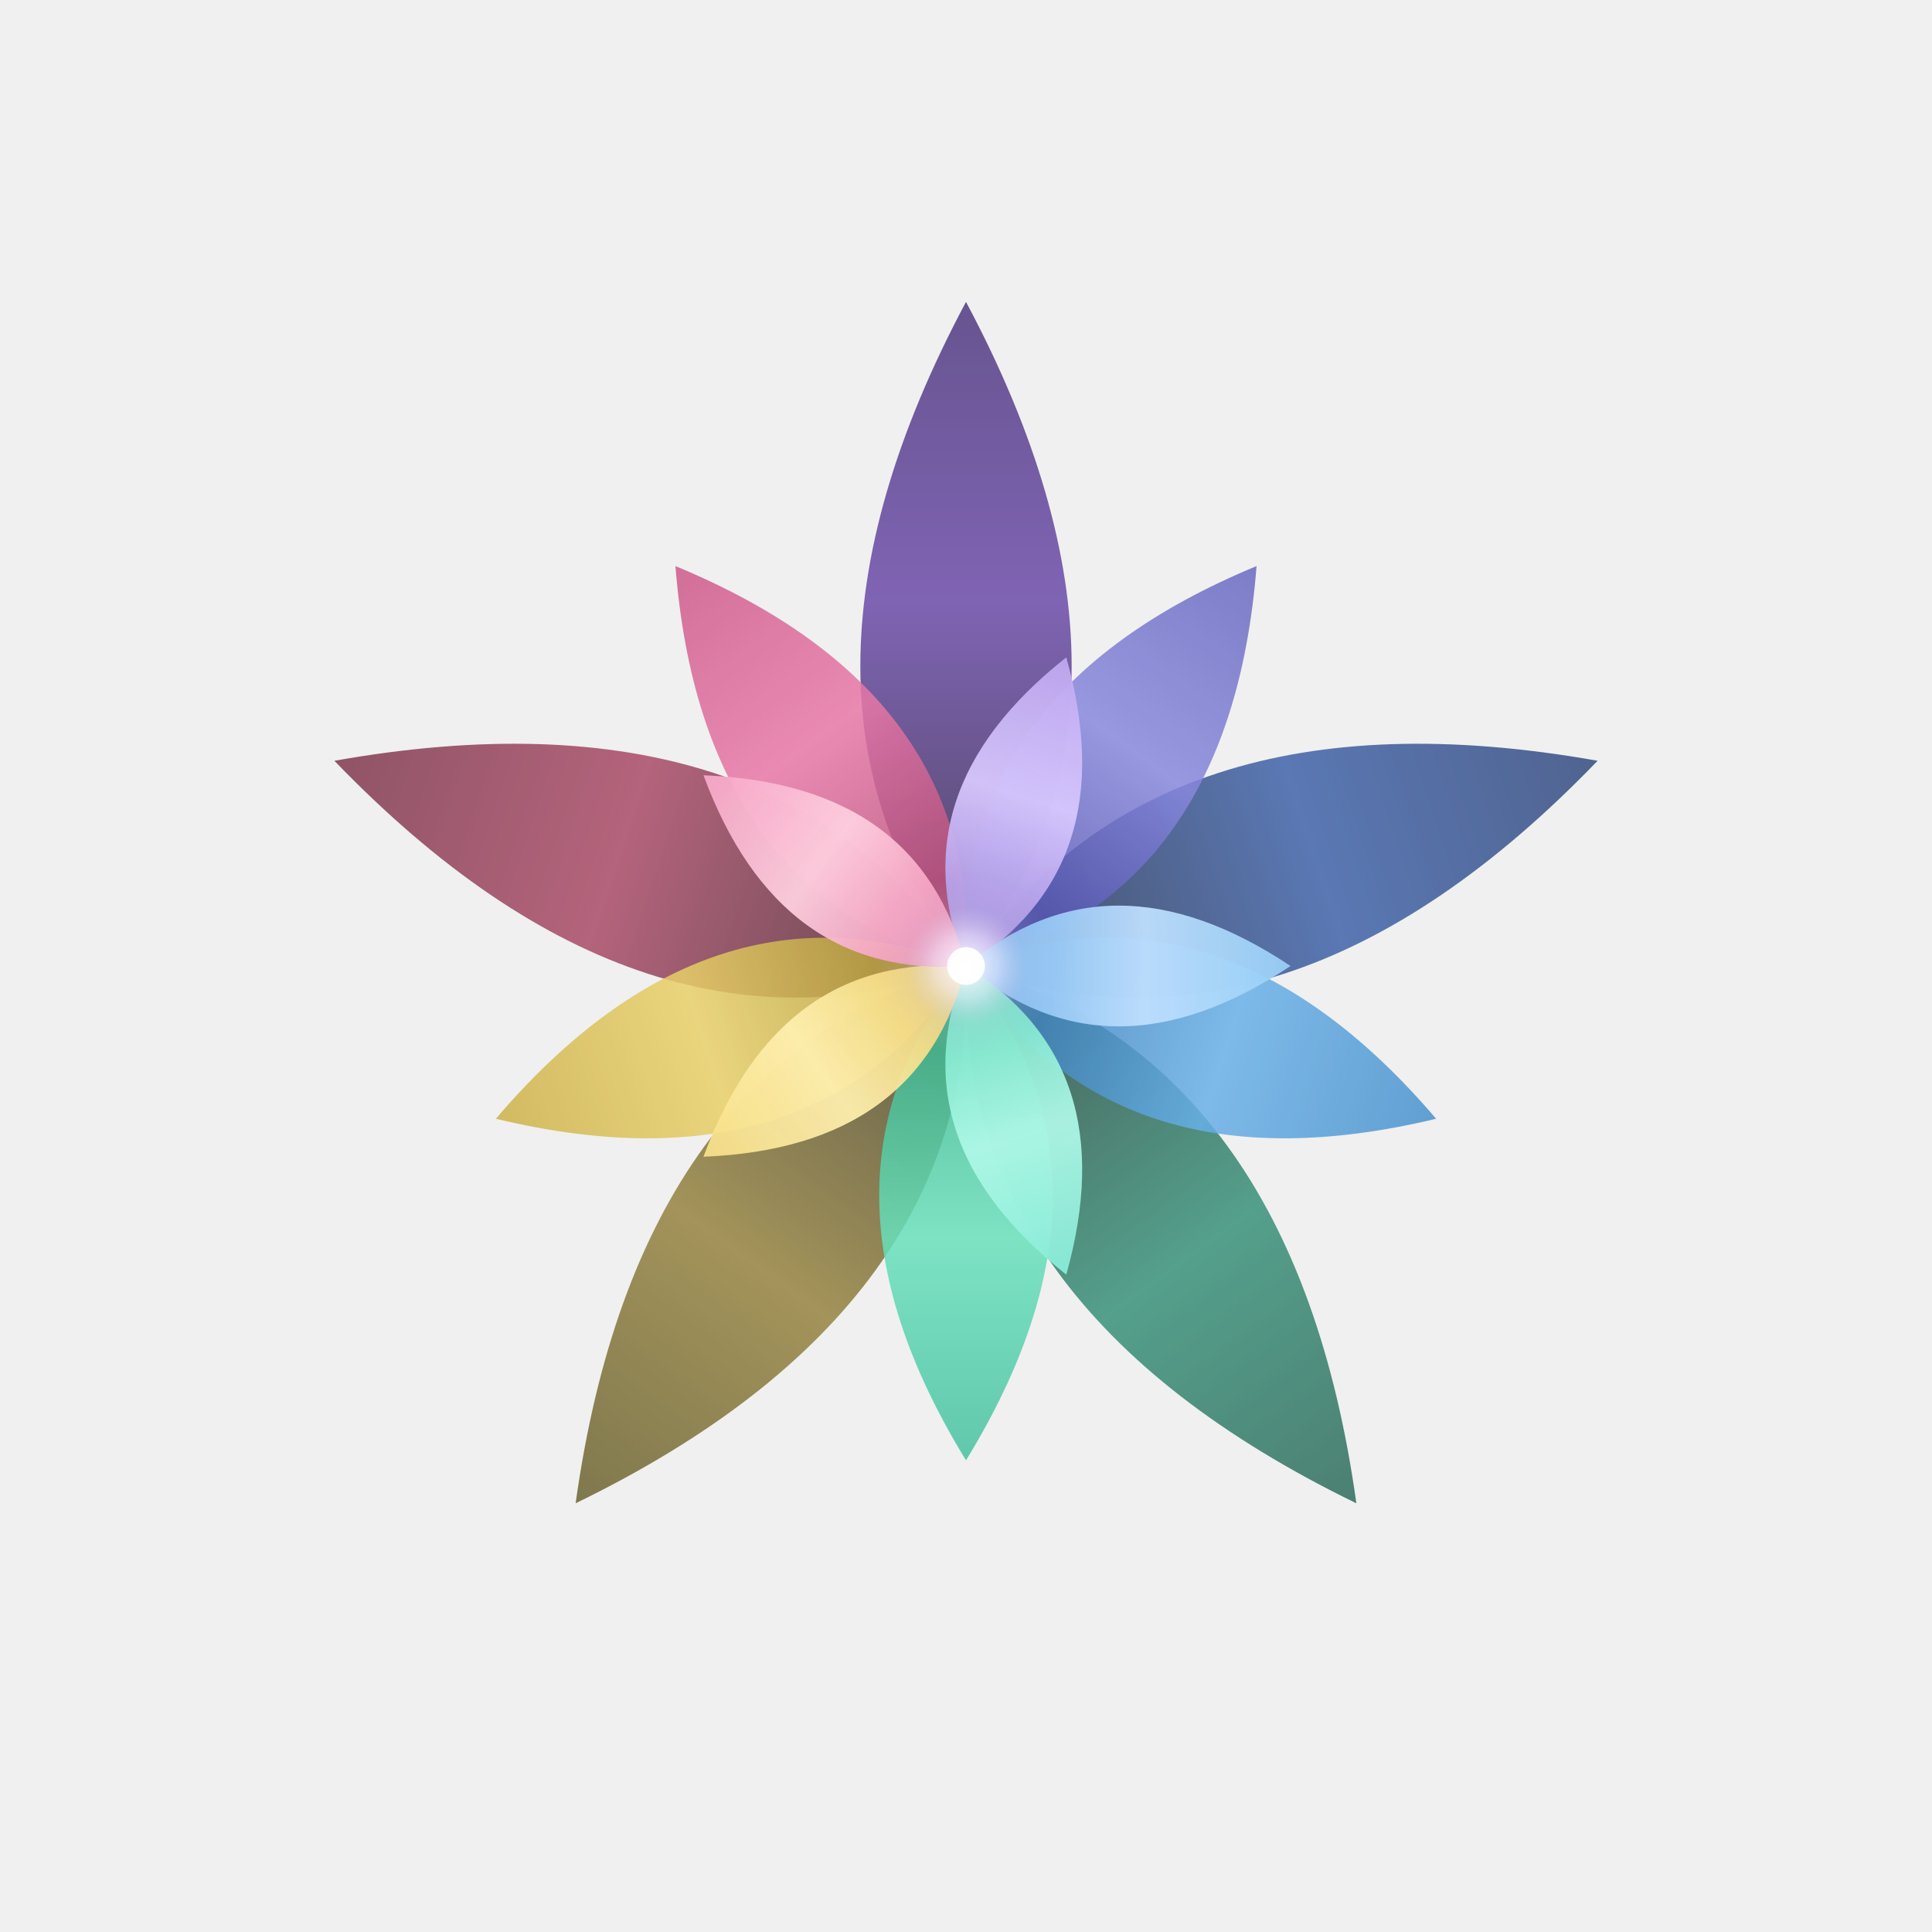
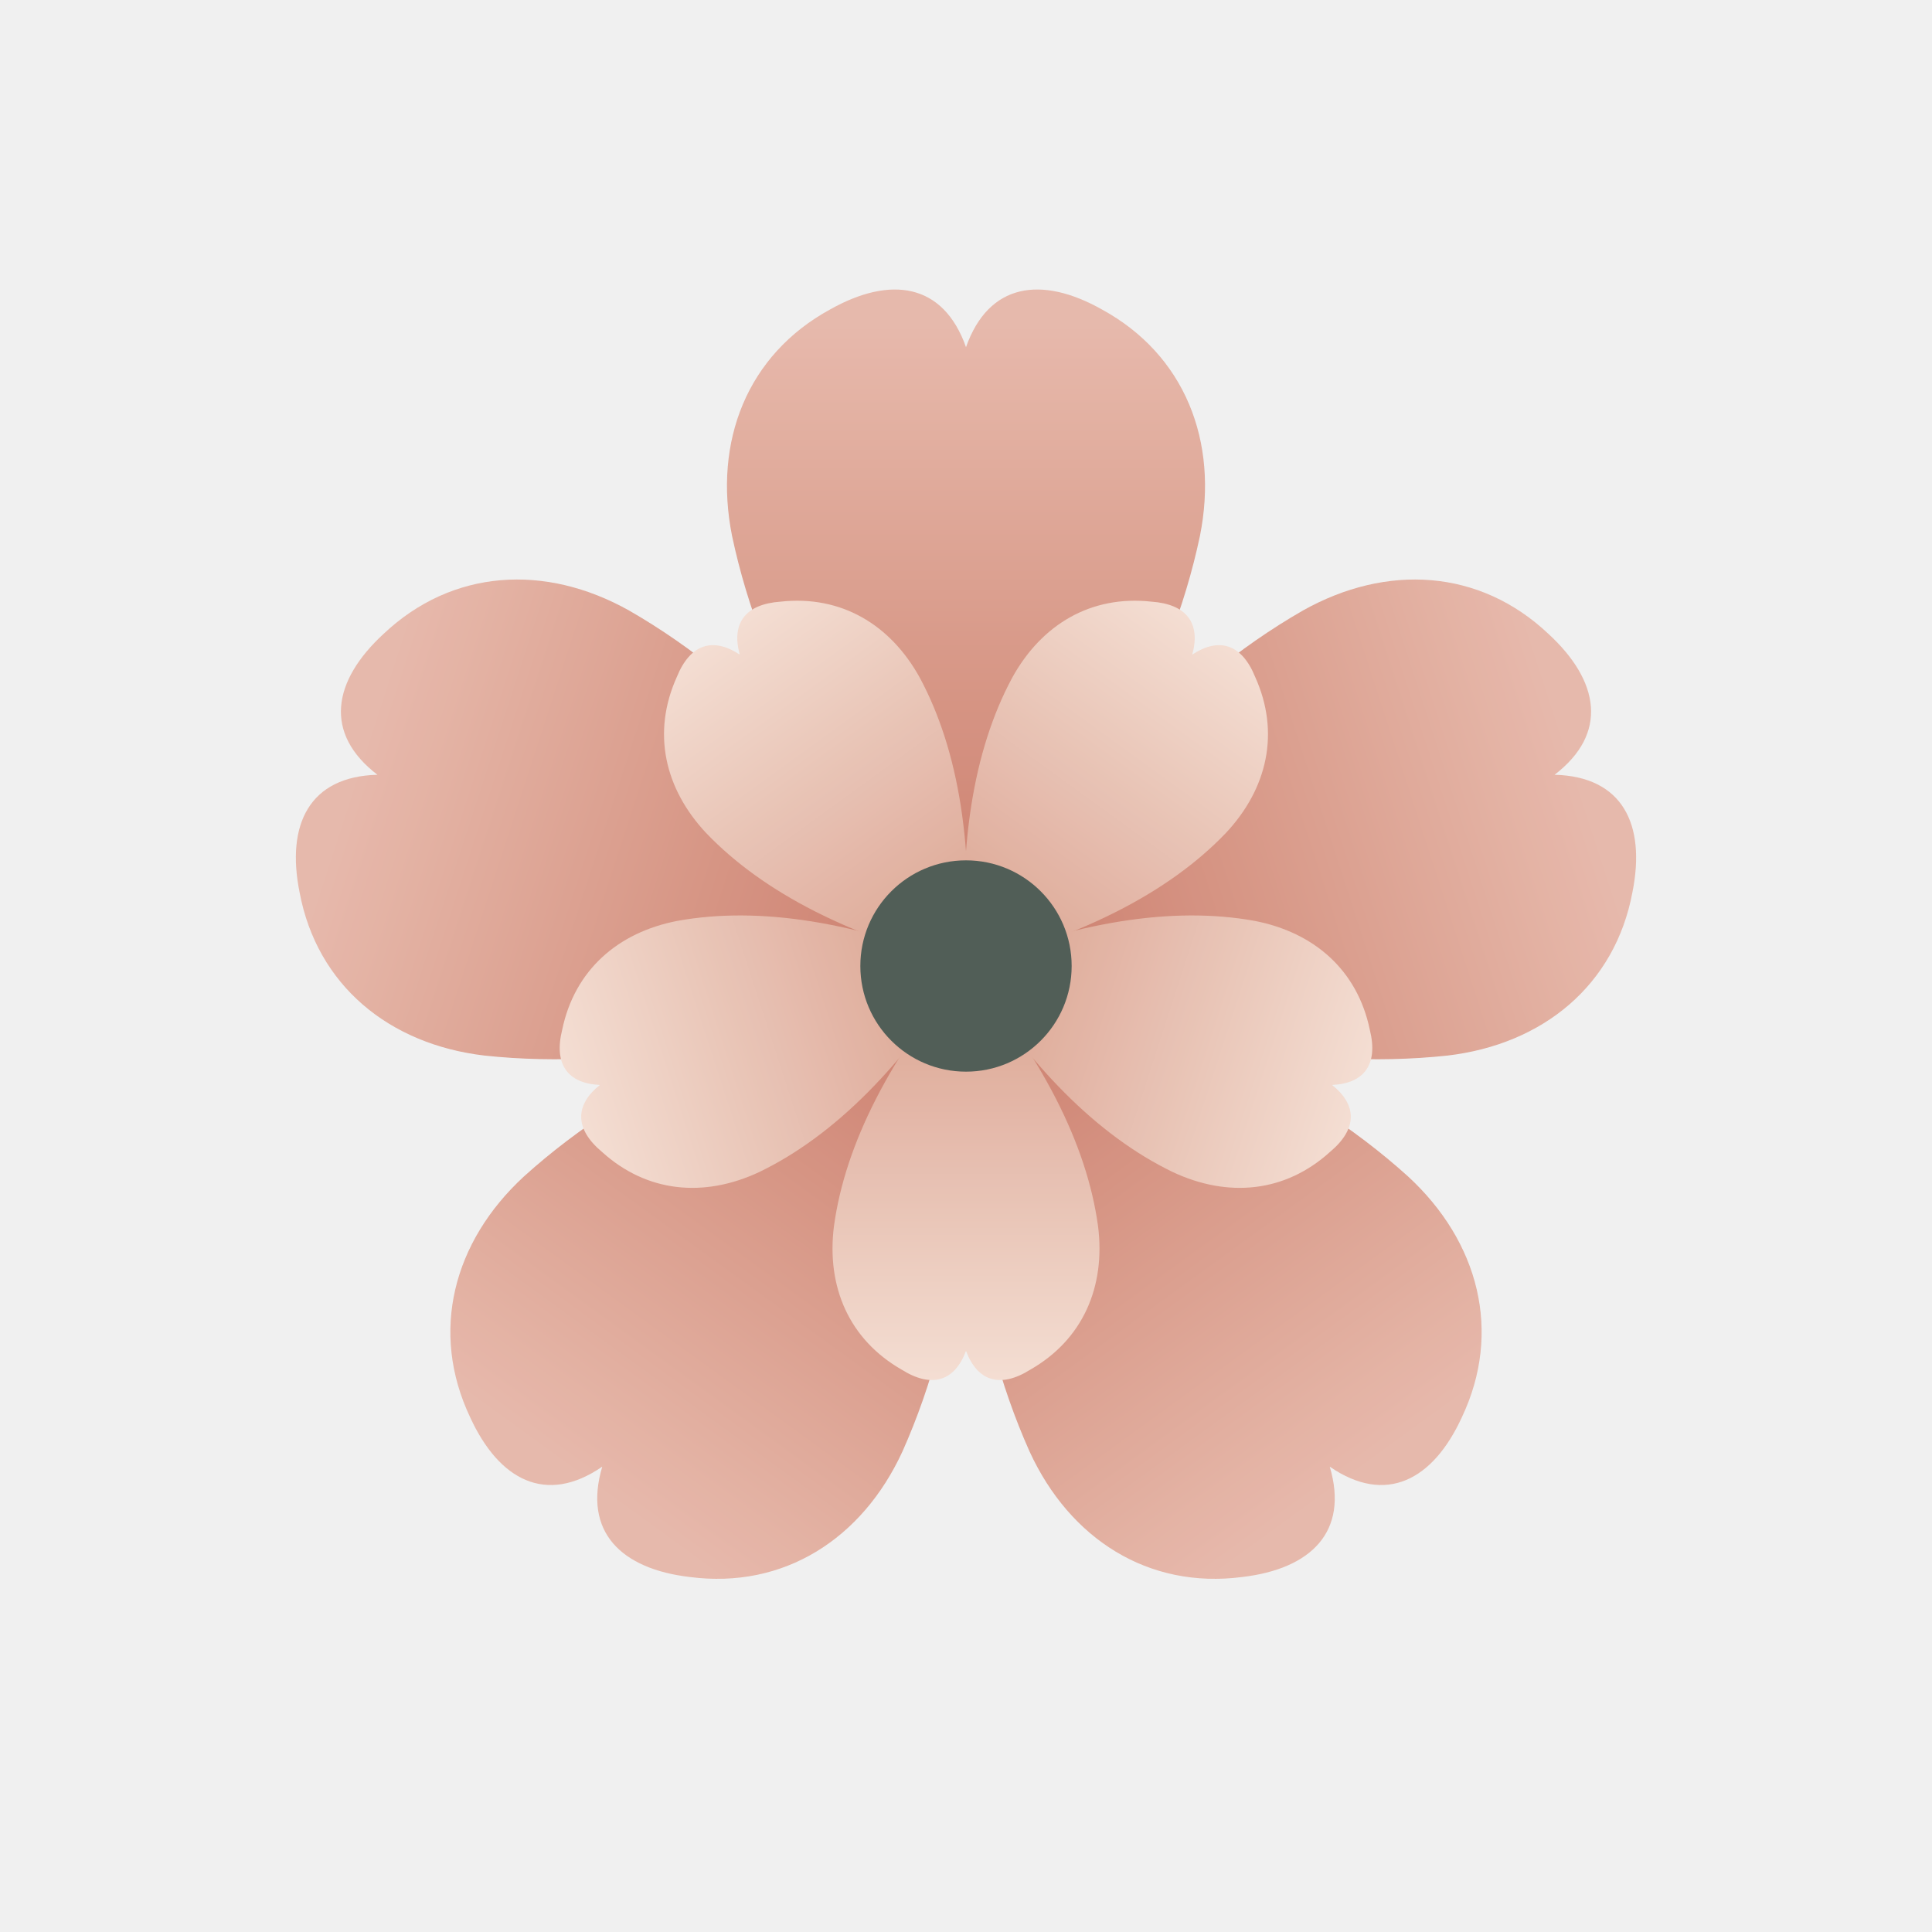
- <svg xmlns="http://www.w3.org/2000/svg" viewBox="0 0 512 512" fill="none">
+ <svg xmlns="http://www.w3.org/2000/svg" viewBox="0 0 512 512" role="img" aria-labelledby="memoroseLogoTitle">
  <defs>
-     <linearGradient id="o0" x1="0.5" y1="1" x2="0.5" y2="0">
-       <stop offset="0%" stop-color="#180d30" />
-       <stop offset="55%" stop-color="#5a35a0" />
-       <stop offset="100%" stop-color="#3a2070" />
+     <path id="outerPetal" d="M256 256C224 218 202 180 194 142C189 117 198 94 220 82C236 73 250 75 256 92C262 75 276 73 292 82C314 94 323 117 318 142C310 180 288 218 256 256Z" />
+     <path id="innerPetal" d="M256 256C236 232 224 209 221 187C219 171 225 157 239 149C247 144 253 146 256 154C259 146 265 144 273 149C287 157 293 171 291 187C288 209 276 232 256 256Z" />
+     <linearGradient id="outerFill" x1="256" y1="86" x2="256" y2="256" gradientUnits="userSpaceOnUse">
+       <stop offset="0" stop-color="#E6B8AA" />
+       <stop offset="1" stop-color="#C97865" />
    </linearGradient>
-     <linearGradient id="o1" x1="0.5" y1="1" x2="0.5" y2="0">
-       <stop offset="0%" stop-color="#0d1835" />
-       <stop offset="55%" stop-color="#2850a0" />
-       <stop offset="100%" stop-color="#1a3570" />
+     <linearGradient id="innerFill" x1="256" y1="146" x2="256" y2="256" gradientUnits="userSpaceOnUse">
+       <stop offset="0" stop-color="#F4DDD2" />
+       <stop offset="1" stop-color="#D9A08D" />
    </linearGradient>
-     <linearGradient id="o2" x1="0.5" y1="1" x2="0.5" y2="0">
-       <stop offset="0%" stop-color="#0d2820" />
-       <stop offset="55%" stop-color="#20856a" />
-       <stop offset="100%" stop-color="#155a48" />
-     </linearGradient>
-     <linearGradient id="o3" x1="0.5" y1="1" x2="0.5" y2="0">
-       <stop offset="0%" stop-color="#2a2510" />
-       <stop offset="55%" stop-color="#8a7528" />
-       <stop offset="100%" stop-color="#5a5018" />
-     </linearGradient>
-     <linearGradient id="o4" x1="0.5" y1="1" x2="0.5" y2="0">
-       <stop offset="0%" stop-color="#300d18" />
-       <stop offset="55%" stop-color="#a03555" />
-       <stop offset="100%" stop-color="#702038" />
-     </linearGradient>
-     <linearGradient id="m0" x1="0.5" y1="1" x2="0.5" y2="0">
-       <stop offset="0%" stop-color="#4040a0" />
-       <stop offset="55%" stop-color="#8888dd" />
-       <stop offset="100%" stop-color="#6868c0" />
-     </linearGradient>
-     <linearGradient id="m1" x1="0.5" y1="1" x2="0.5" y2="0">
-       <stop offset="0%" stop-color="#3070a8" />
-       <stop offset="55%" stop-color="#68b0e8" />
-       <stop offset="100%" stop-color="#4890cc" />
-     </linearGradient>
-     <linearGradient id="m2" x1="0.5" y1="1" x2="0.5" y2="0">
-       <stop offset="0%" stop-color="#30a880" />
-       <stop offset="55%" stop-color="#68e0bb" />
-       <stop offset="100%" stop-color="#48c0a0" />
-     </linearGradient>
-     <linearGradient id="m3" x1="0.5" y1="1" x2="0.5" y2="0">
-       <stop offset="0%" stop-color="#a89030" />
-       <stop offset="55%" stop-color="#e8d068" />
-       <stop offset="100%" stop-color="#ccb048" />
-     </linearGradient>
-     <linearGradient id="m4" x1="0.5" y1="1" x2="0.5" y2="0">
-       <stop offset="0%" stop-color="#a84068" />
-       <stop offset="55%" stop-color="#e878a8" />
-       <stop offset="100%" stop-color="#cc5888" />
-     </linearGradient>
-     <linearGradient id="i0" x1="0.5" y1="1" x2="0.5" y2="0">
-       <stop offset="0%" stop-color="#a088dd" />
-       <stop offset="55%" stop-color="#d8c8ff" />
-       <stop offset="100%" stop-color="#c0a8f0" />
-     </linearGradient>
-     <linearGradient id="i1" x1="0.5" y1="1" x2="0.5" y2="0">
-       <stop offset="0%" stop-color="#78b8f0" />
-       <stop offset="55%" stop-color="#c0e0ff" />
-       <stop offset="100%" stop-color="#98d0f8" />
-     </linearGradient>
-     <linearGradient id="i2" x1="0.5" y1="1" x2="0.5" y2="0">
-       <stop offset="0%" stop-color="#68e0c0" />
-       <stop offset="55%" stop-color="#b0f8e8" />
-       <stop offset="100%" stop-color="#88ecd8" />
-     </linearGradient>
-     <linearGradient id="i3" x1="0.5" y1="1" x2="0.5" y2="0">
-       <stop offset="0%" stop-color="#f0d068" />
-       <stop offset="55%" stop-color="#fff0b0" />
-       <stop offset="100%" stop-color="#f8e088" />
-     </linearGradient>
-     <linearGradient id="i4" x1="0.5" y1="1" x2="0.5" y2="0">
-       <stop offset="0%" stop-color="#f088b0" />
-       <stop offset="55%" stop-color="#ffd0e0" />
-       <stop offset="100%" stop-color="#f8a8c8" />
-     </linearGradient>
-     <radialGradient id="core" cx="0.5" cy="0.5" r="0.22">
-       <stop offset="0%" stop-color="#ffffff" stop-opacity="0.98" />
-       <stop offset="35%" stop-color="#f0eaff" stop-opacity="0.6" />
-       <stop offset="65%" stop-color="#d0c8e8" stop-opacity="0.15" />
-       <stop offset="100%" stop-color="#d0c8e8" stop-opacity="0" />
-     </radialGradient>
  </defs>
-   <g opacity="0.75">
-     <path d="M256 256 Q200 185 256 80 Q312 185 256 256Z" fill="url(#o0)" transform="rotate(0 256 256)" />
-     <path d="M256 256 Q200 185 256 80 Q312 185 256 256Z" fill="url(#o1)" transform="rotate(72 256 256)" />
-     <path d="M256 256 Q200 185 256 80 Q312 185 256 256Z" fill="url(#o2)" transform="rotate(144 256 256)" />
-     <path d="M256 256 Q200 185 256 80 Q312 185 256 256Z" fill="url(#o3)" transform="rotate(216 256 256)" />
-     <path d="M256 256 Q200 185 256 80 Q312 185 256 256Z" fill="url(#o4)" transform="rotate(288 256 256)" />
+   <g opacity="0.98">
+     <g fill="url(#outerFill)">
+       <use href="#outerPetal" />
+       <use href="#outerPetal" transform="rotate(72 256 256)" />
+       <use href="#outerPetal" transform="rotate(144 256 256)" />
+       <use href="#outerPetal" transform="rotate(216 256 256)" />
+       <use href="#outerPetal" transform="rotate(288 256 256)" />
+     </g>
+     <g fill="url(#innerFill)">
+       <use href="#innerPetal" transform="rotate(36 256 256)" />
+       <use href="#innerPetal" transform="rotate(108 256 256)" />
+       <use href="#innerPetal" transform="rotate(180 256 256)" />
+       <use href="#innerPetal" transform="rotate(252 256 256)" />
+       <use href="#innerPetal" transform="rotate(324 256 256)" />
+     </g>
+     <circle cx="256" cy="256" r="28" fill="#4E5B54" />
  </g>
-   <g opacity="0.85">
-     <path d="M256 256 Q210 200 256 125 Q302 200 256 256Z" fill="url(#m0)" transform="rotate(36 256 256)" />
-     <path d="M256 256 Q210 200 256 125 Q302 200 256 256Z" fill="url(#m1)" transform="rotate(108 256 256)" />
-     <path d="M256 256 Q210 200 256 125 Q302 200 256 256Z" fill="url(#m2)" transform="rotate(180 256 256)" />
-     <path d="M256 256 Q210 200 256 125 Q302 200 256 256Z" fill="url(#m3)" transform="rotate(252 256 256)" />
-     <path d="M256 256 Q210 200 256 125 Q302 200 256 256Z" fill="url(#m4)" transform="rotate(324 256 256)" />
-   </g>
-   <g opacity="0.93">
-     <path d="M256 256 Q224 218 256 170 Q288 218 256 256Z" fill="url(#i0)" transform="rotate(18 256 256)" />
-     <path d="M256 256 Q224 218 256 170 Q288 218 256 256Z" fill="url(#i1)" transform="rotate(90 256 256)" />
-     <path d="M256 256 Q224 218 256 170 Q288 218 256 256Z" fill="url(#i2)" transform="rotate(162 256 256)" />
-     <path d="M256 256 Q224 218 256 170 Q288 218 256 256Z" fill="url(#i3)" transform="rotate(234 256 256)" />
-     <path d="M256 256 Q224 218 256 170 Q288 218 256 256Z" fill="url(#i4)" transform="rotate(306 256 256)" />
-   </g>
-   <circle cx="256" cy="256" r="55" fill="url(#core)" />
-   <circle cx="256" cy="256" r="5" fill="#ffffff" opacity="0.95" />
</svg>
